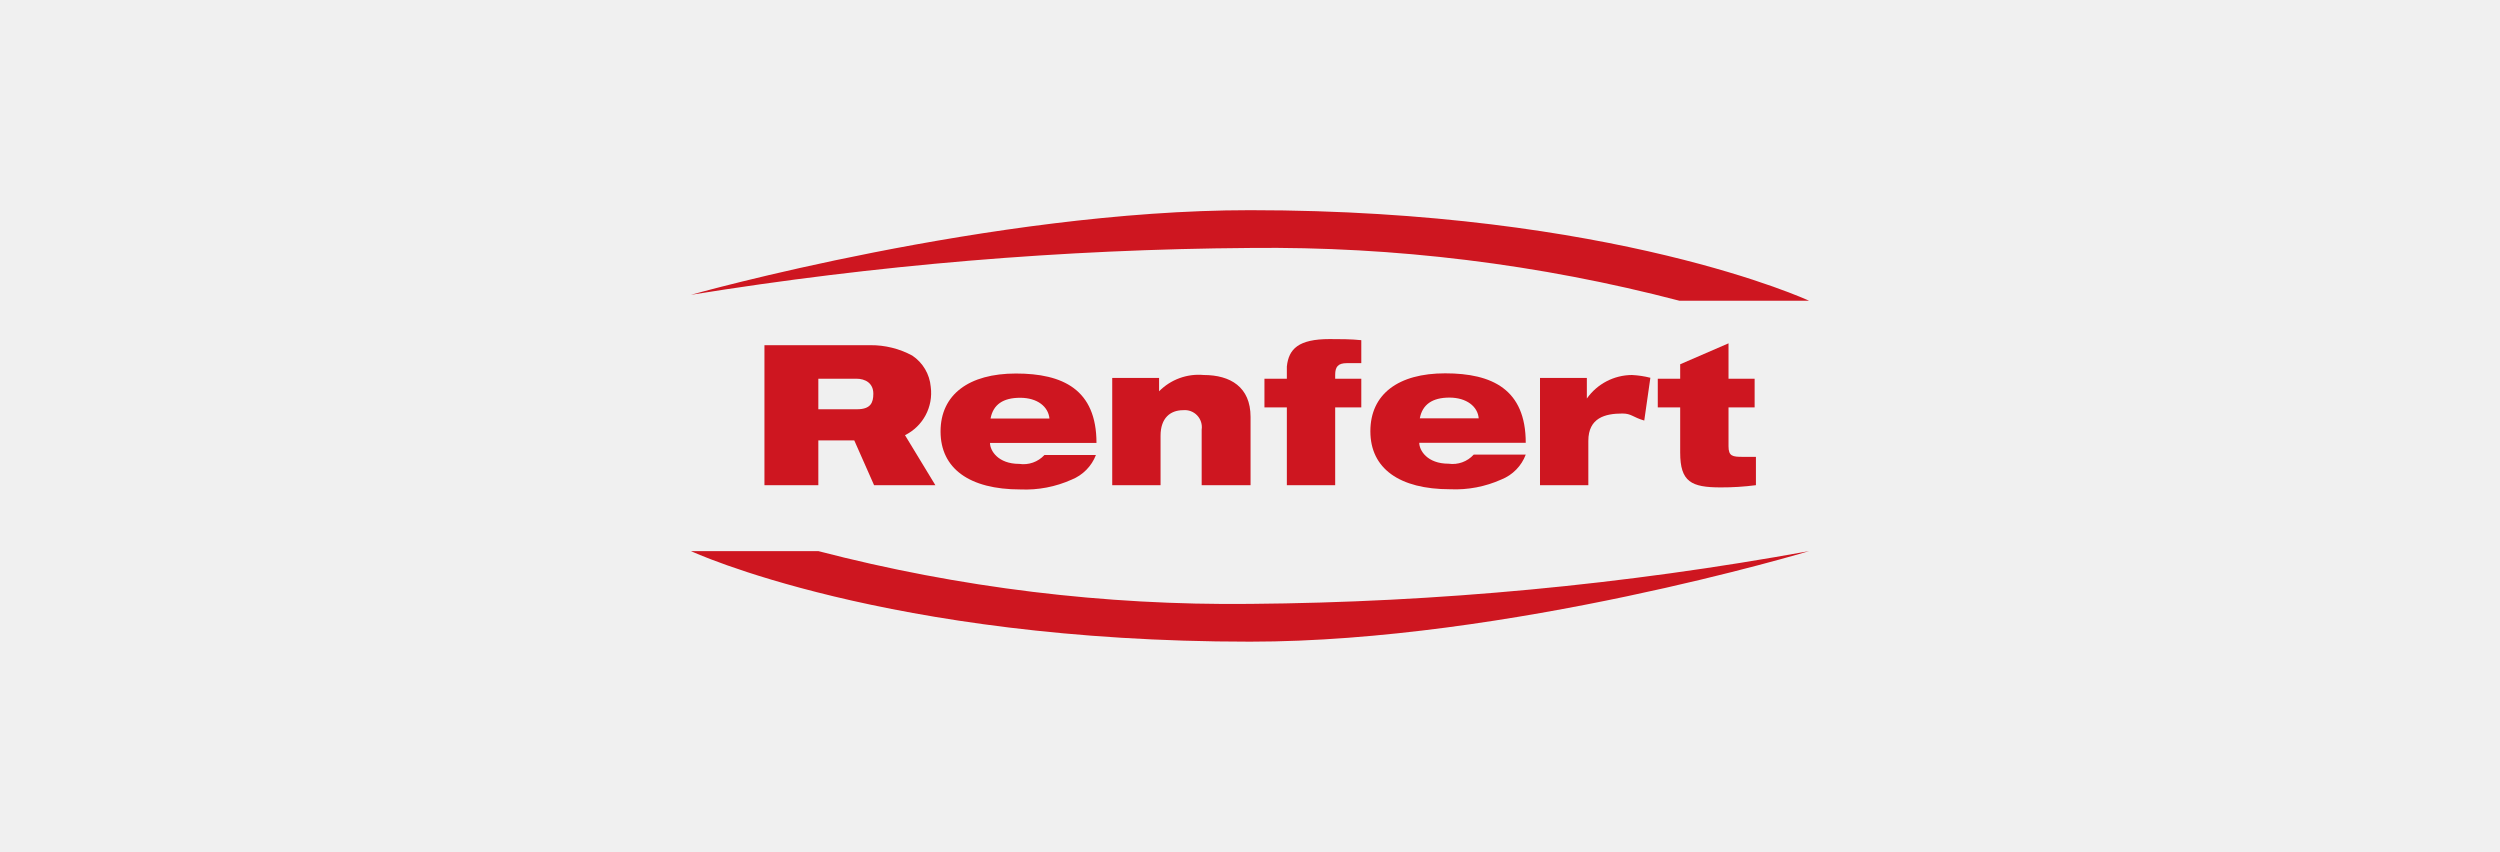
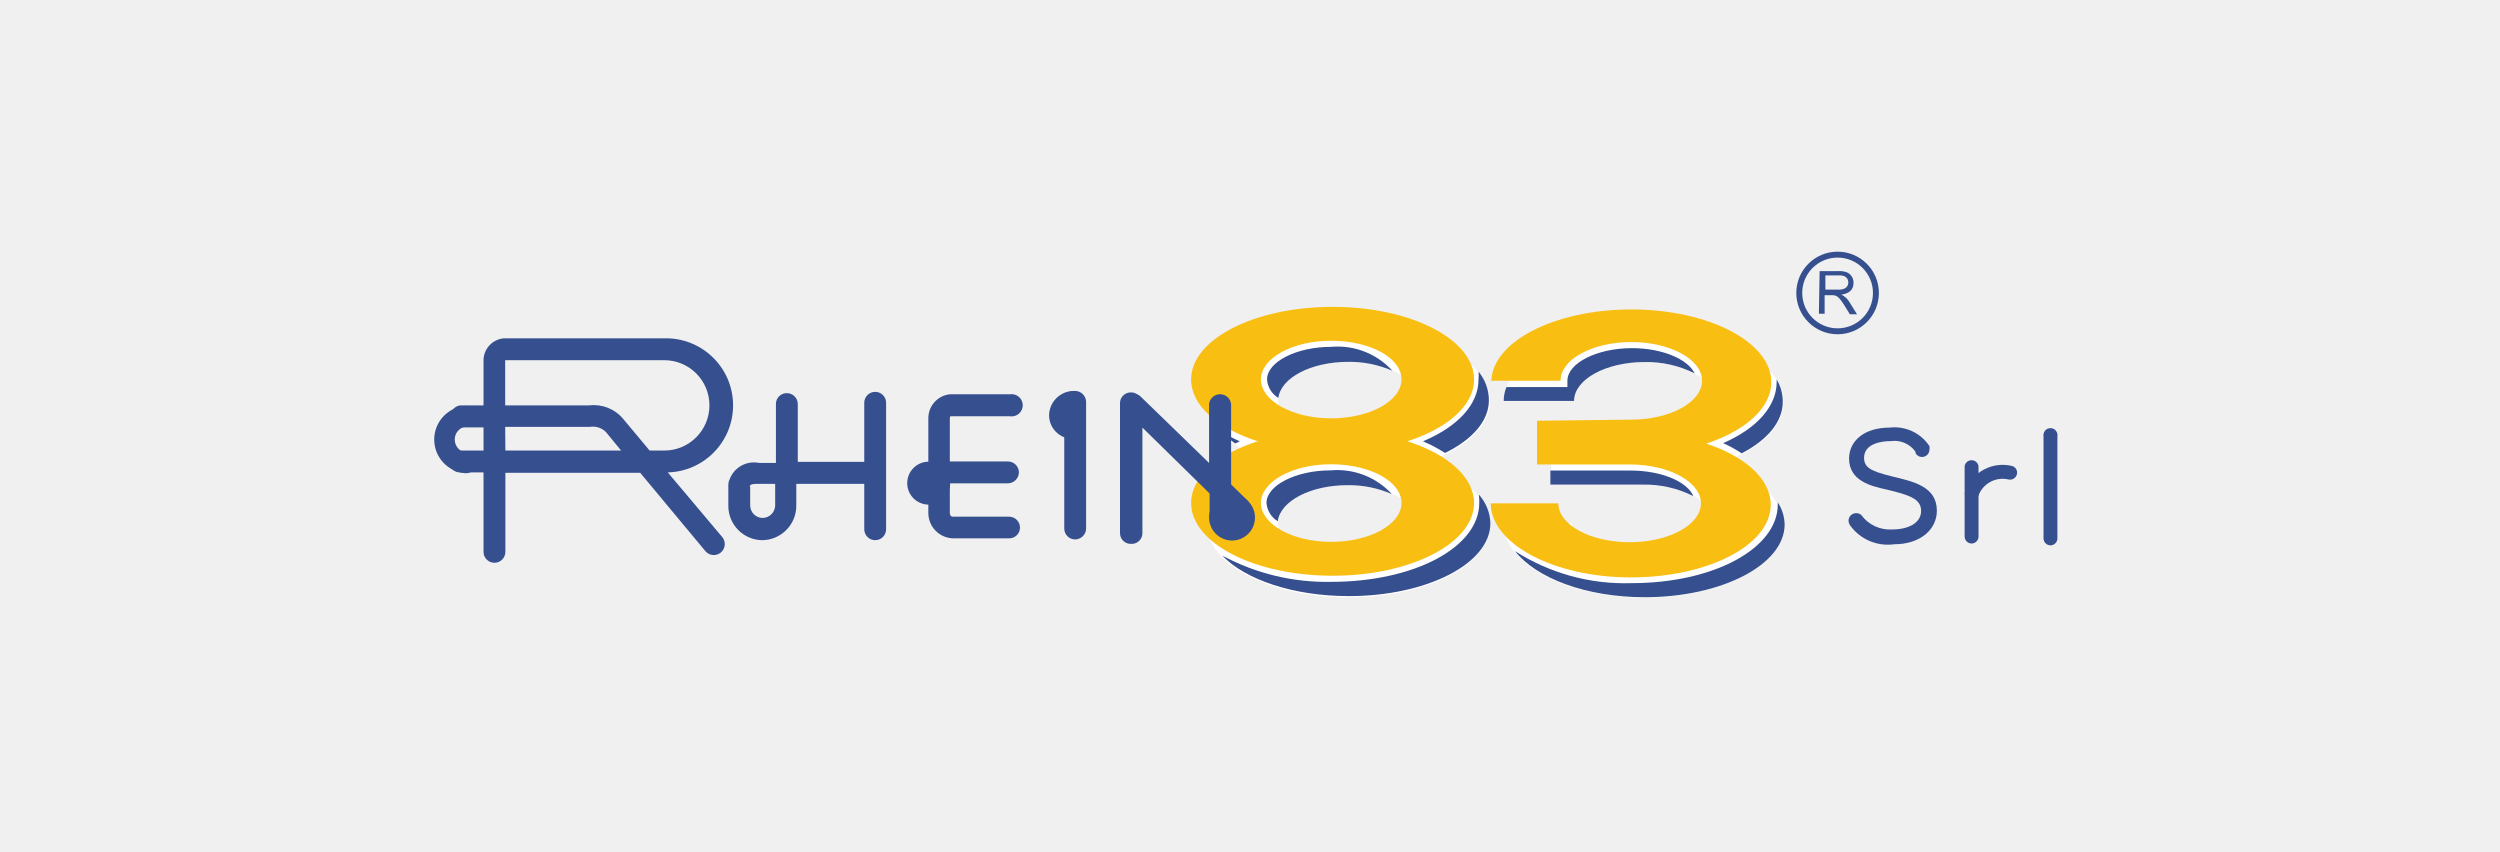
<svg xmlns="http://www.w3.org/2000/svg" id="Capa_1" data-name="Capa 1" viewBox="0 0 135 46">
  <defs>
-     <style>.cls-1{fill:#ce1620;}</style>
+     <style>.cls-1{fill:#fff;}.cls-2{fill:#f9be12;}.cls-3{fill:#364f8f;}.cls-4,.cls-5{fill:none;stroke:#364f8f;}.cls-4{stroke-width:0.32px;}.cls-5{stroke-linecap:round;stroke-width:1.11px;}</style>
  </defs>
-   <path class="cls-1" d="M37.31,15.92s16.23-4.57,30.19-4.57c19.68,0,30.19,4.89,30.19,4.89h-7A87.81,87.81,0,0,0,67.5,13.39a198,198,0,0,0-30.19,2.53" />
-   <path class="cls-1" d="M97.69,29.76S81.46,34.65,67.5,34.65c-19.68,0-30.19-4.89-30.19-4.89h6.88A88.84,88.84,0,0,0,67.5,32.61a176.46,176.46,0,0,0,30.19-2.85" />
-   <path class="cls-1" d="M56.67,22.6H53.49c.14-.75.67-1.12,1.6-1.12s1.52.48,1.58,1.12m2.54,1.32c0-2.89-1.82-3.75-4.35-3.75s-4.07,1.13-4.07,3.13,1.56,3.13,4.31,3.13a6.11,6.11,0,0,0,2.77-.53,2.34,2.34,0,0,0,1.31-1.33H56.4a1.54,1.54,0,0,1-1.36.48c-1.15,0-1.58-.72-1.58-1.13Z" />
-   <path class="cls-1" d="M60.06,20.41h2.53v.72h0A3,3,0,0,1,65,20.25c1.44,0,2.53.65,2.53,2.26V26.2H64.89v-3a.92.92,0,0,0-1-1.05c-.69,0-1.22.42-1.22,1.38V26.2H60.06Z" />
-   <path class="cls-1" d="M69.49,22H68.28V20.45h1.21v-.66c.1-.95.63-1.48,2.31-1.48.5,0,1.17,0,1.71.06v1.24h-.78c-.48,0-.63.2-.63.63v.21h1.41V22H72.1V26.2H69.49Z" />
-   <path class="cls-1" d="M83.16,20.41h2.53v1.11h0a3,3,0,0,1,2.43-1.27,5,5,0,0,1,1,.15l-.33,2.31c-.62-.18-.69-.38-1.18-.38-.93,0-1.84.23-1.84,1.48V26.2H83.16Z" />
-   <path class="cls-1" d="M89.52,20.45h1.21v-.78l2.61-1.13v1.91h1.41V22H93.34V24.1c0,.54.22.57.78.57l.7,0V26.2a14.36,14.36,0,0,1-1.9.12c-1.59,0-2.19-.3-2.19-1.88V22H89.52Z" />
-   <path class="cls-1" d="M79.85,22.59H76.67c.14-.75.68-1.12,1.6-1.12s1.53.48,1.58,1.12m2.54,1.32c0-2.89-1.82-3.75-4.35-3.75S74,21.28,74,23.29s1.57,3.13,4.31,3.13a6.08,6.08,0,0,0,2.77-.53,2.32,2.32,0,0,0,1.31-1.34H79.58a1.54,1.54,0,0,1-1.36.49c-1.15,0-1.58-.72-1.58-1.13Z" />
-   <path class="cls-1" d="M47.16,21.26c0,.48-.14.84-.88.84H44.19V20.45h2.05c.49,0,.92.24.92.81m3.1-.37a2.26,2.26,0,0,0-1-1.69A4.68,4.68,0,0,0,47,18.64H41.28V26.2h2.91V23.78h1.94L47.2,26.2h3.31l-1.64-2.7a2.54,2.54,0,0,0,1.39-2.61" />
+   <path class="cls-1" d="M81.19,21.65H85c0-1.16,1.71-2.1,3.82-2.1s3.82.94,3.82,2.1-1.71,2.1-3.82,2.1l-5.06.05v2.37h5c2.12,0,3.85.94,3.85,2.1s-1.73,2.1-3.85,2.1-3.85-.94-3.85-2.1H81.19c0,2.17,3.38,4,7.56,4s7.56-1.76,7.56-3.93c0-1.4-1.42-2.64-3.55-3.33l-.1.08c2.19-.69,3.65-1.94,3.65-3.37,0-2.16-3.39-3.92-7.56-3.92s-7.56,1.76-7.56,3.92" />
+   <path class="cls-1" d="M72.8,26.2c-2.1,0-3.79.94-3.79,2.09s1.69,2.1,3.79,2.1,3.79-.94,3.79-2.1-1.7-2.09-3.79-2.09m0-6.67c-2.1,0-3.79.93-3.79,2.09s1.69,2.1,3.79,2.1,3.79-.94,3.79-2.1-1.7-2.09-3.79-2.09M76.86,25c2.16.69,3.6,1.93,3.6,3.33,0,2.17-3.42,3.93-7.64,3.93s-7.63-1.76-7.63-3.93c0-1.41,1.46-2.66,3.65-3.35h-.11c-2.13-.7-3.54-1.92-3.54-3.32,0-2.17,3.42-3.92,7.63-3.92s7.64,1.75,7.64,3.92c0,1.43-1.48,2.68-3.7,3.37Z" />
+   <path class="cls-2" d="M71.88,25.07c-2.09,0-3.79.94-3.79,2.09s1.7,2.1,3.79,2.1,3.8-.94,3.8-2.1-1.7-2.09-3.8-2.09m0-6.67c-2.09,0-3.79.94-3.79,2.09s1.7,2.1,3.79,2.1,3.8-.94,3.8-2.1S74,18.4,71.88,18.4M76,23.83c2.16.69,3.6,1.93,3.6,3.33,0,2.17-3.42,3.93-7.64,3.93s-7.64-1.76-7.64-3.93c0-1.41,1.46-2.66,3.65-3.35h-.11c-2.13-.7-3.54-1.92-3.54-3.32,0-2.17,3.42-3.92,7.64-3.92s7.64,1.75,7.64,3.92c0,1.43-1.48,2.68-3.7,3.37Z" />
+   <path class="cls-3" d="M66,23.34a4.71,4.71,0,0,0,.7.61l.25-.12A8.41,8.41,0,0,1,66,23.34Z" />
+   <path class="cls-3" d="M71.88,18.73c-1.87,0-3.46.81-3.46,1.76a1.28,1.28,0,0,0,.61,1c.14-1.09,1.76-1.95,3.77-1.95a5.78,5.78,0,0,1,2.39.48A4,4,0,0,0,71.88,18.73Z" />
+   <path class="cls-3" d="M79.84,20.07a2,2,0,0,1,0,.42c0,1.34-1.1,2.54-3,3.34a7.81,7.81,0,0,1,1.19.63c1.46-.71,2.37-1.72,2.37-2.84A2.41,2.41,0,0,0,79.84,20.07Z" />
+   <path class="cls-3" d="M79.88,27.16c0,2.39-3.5,4.26-8,4.26A11.89,11.89,0,0,1,66,30c1.24,1.3,3.84,2.19,6.84,2.19,4.22,0,7.64-1.76,7.64-3.93a2.41,2.41,0,0,0-.62-1.55A3,3,0,0,1,79.88,27.16Z" />
+   <path class="cls-3" d="M69,28.15c.14-1.09,1.76-1.95,3.77-1.95a5.78,5.78,0,0,1,2.39.48,4,4,0,0,0-3.31-1.28c-1.87,0-3.46.81-3.46,1.76A1.28,1.28,0,0,0,69,28.15Z" />
+   <path class="cls-2" d="M80.5,20.56h3.77c0-1.15,1.71-2.09,3.82-2.09s3.82.94,3.82,2.09-1.71,2.1-3.82,2.1L83,22.72v2.36h5c2.12,0,3.85.94,3.85,2.1s-1.73,2.1-3.85,2.1-3.85-.94-3.85-2.1H80.5c0,2.17,3.38,4,7.56,4s7.56-1.75,7.56-3.92c0-1.41-1.42-2.64-3.55-3.33L92,24c2.19-.69,3.65-1.94,3.65-3.36,0-2.17-3.39-3.93-7.56-3.93s-7.56,1.76-7.56,3.93" />
+   <path class="cls-3" d="M85,21.65c0-1.16,1.71-2.1,3.82-2.1a5.81,5.81,0,0,1,2.69.61c-.37-.77-1.76-1.36-3.38-1.36-1.9,0-3.49.81-3.49,1.76v.34H81.35a1.93,1.93,0,0,0-.15.75Z" />
+   <path class="cls-3" d="M81.19,21.7a.43.43,0,0,0,0-.05h0Z" />
+   <path class="cls-3" d="M95.94,20.49s0,.09,0,.13c0,1.32-1.06,2.51-2.89,3.31a6.67,6.67,0,0,1,1,.55c1.37-.71,2.22-1.69,2.22-2.78A2.35,2.35,0,0,0,95.94,20.49Z" />
+   <path class="cls-3" d="M96,27.24c0,2.38-3.47,4.25-7.89,4.25a11,11,0,0,1-6.3-1.73c1.13,1.45,3.83,2.49,7,2.49,4.17,0,7.56-1.76,7.56-3.93a2.25,2.25,0,0,0-.37-1.19S96,27.2,96,27.24Z" />
+   <path class="cls-3" d="M88.06,25.41H83.72v.76h5a5.78,5.78,0,0,1,2.72.62C91.11,26,89.7,25.41,88.06,25.41Z" />
+   <path class="cls-4" d="M101.3,15.82a2.07,2.07,0,1,1-2.07-2.07A2.07,2.07,0,0,1,101.3,15.82Z" />
+   <path class="cls-3" d="M98.57,15.64h.67a.78.78,0,0,0,.37-.06.36.36,0,0,0,.2-.33.37.37,0,0,0-.18-.32.68.68,0,0,0-.32-.06h-.74Zm-.31-1h1a1.19,1.19,0,0,1,.46.06.6.6,0,0,1,.37.58c0,.38-.26.58-.66.63h0a1,1,0,0,1,.45.42l.4.64h-.39l-.3-.49c-.33-.52-.44-.54-.7-.54h-.36v1h-.31Z" />
+   <path class="cls-3" d="M106.47,29.35a.38.38,0,0,1-.38-.37V25.17a.38.38,0,0,1,.75,0V29A.38.38,0,0,1,106.47,29.35Z" />
+   <path class="cls-3" d="M106.47,27l-.15,0a.39.39,0,0,1-.19-.5,2.15,2.15,0,0,1,2.51-1.34.37.37,0,0,1,.27.46.38.38,0,0,1-.46.27,1.39,1.39,0,0,0-1.63.92A.37.37,0,0,1,106.47,27Z" />
+   <path class="cls-3" d="M110.73,29.45a.38.38,0,0,1-.38-.38V23.56a.38.38,0,1,1,.75,0v5.51A.38.38,0,0,1,110.73,29.45Z" />
+   <path class="cls-3" d="M26.7,30.39a.59.59,0,0,1-.59-.59V25.51H24.8a.59.59,0,0,1-.55-.61.59.59,0,0,1,.59-.57h1.27V23.08H24.85a.6.6,0,0,1,0-1.19h1.26V19.44a1.2,1.2,0,0,1,1.09-1.17h8.67a3.62,3.62,0,0,1,.19,7.24L39,29a.59.59,0,0,1-.91.76l-3.52-4.23H27.29V29.8A.59.59,0,0,1,26.7,30.39Zm8.38-6.06h.79a2.44,2.44,0,0,0,0-4.88H27.28v2.44h4.55a2.06,2.06,0,0,1,1.83.74Zm-7.79,0h6.25l-.82-1a1,1,0,0,0-.86-.28H27.28Zm13.89,4.84a1.85,1.85,0,0,1-1.85-1.86V26.18a.6.6,0,0,1,.06-.27A1.4,1.4,0,0,1,41,25h.9V21.82a.58.58,0,0,1,.59-.59.59.59,0,0,1,.59.59v3.12h3.59V21.75a.59.59,0,0,1,1.18,0v6.83a.59.59,0,1,1-1.18,0V26.13H43v1.18A1.86,1.86,0,0,1,41.18,29.17Zm-.67-2.88v1a.68.68,0,0,0,.67.68.69.69,0,0,0,.68-.68V26.13h-1c-.07,0-.33,0-.36.1S40.52,26.27,40.51,26.29Zm14,2.78h-3a1.37,1.37,0,0,1-1.38-1.39V25.91a.56.56,0,0,1-.18-.41.58.58,0,0,1,.18-.42V22.59a1.3,1.3,0,0,1,1.17-1.3h3.25a.6.6,0,1,1,0,1.19H51.34c-.05,0-.05.07-.05.12v2.32h3.14a.59.59,0,0,1,.59.59.6.6,0,0,1-.59.59H51.29v1.58c0,.22.13.22.2.22h3a.59.59,0,0,1,.59.59A.58.58,0,0,1,54.48,29.07Z" />
+   <path class="cls-3" d="M51.31,26.09a1.16,1.16,0,1,1-1.16-1.16,1.16,1.16,0,0,1,1.16,1.16" />
+   <path class="cls-5" d="M25.16,25a1.27,1.27,0,0,1,0-2.53" />
+   <path class="cls-3" d="M58.06,29.13a.59.59,0,0,1-.59-.59V21.7a.59.59,0,0,1,.59-.59.6.6,0,0,1,.59.59v6.84A.6.6,0,0,1,58.06,29.13Z" />
+   <path class="cls-3" d="M58,23.7h-.07a1.28,1.28,0,0,1-1.28-1.28A1.34,1.34,0,0,1,58,21.11" />
+   <path class="cls-3" d="M61.07,29.37a.58.58,0,0,1-.59-.59v-7a.58.58,0,0,1,.59-.59.57.57,0,0,1,.32.09.63.63,0,0,1,.2.13L65.29,25V21.81a.6.6,0,0,1,1.19,0v4.35l.87.85a.6.6,0,0,1,0,.84.61.61,0,0,1-.84,0l0-.05v.11a.6.6,0,0,1-1.19,0V26.65l-3.63-3.56v5.69A.58.58,0,0,1,61.07,29.37Z" />
+   <path class="cls-3" d="M67.77,27.94a1.24,1.24,0,1,1-1.24-1.23,1.24,1.24,0,0,1,1.24,1.23" />
+   <path class="cls-3" d="M99.87,28.31a.45.45,0,0,1-.05-.19.41.41,0,0,1,.41-.41.4.4,0,0,1,.28.1v0a1.91,1.91,0,0,0,1.68.78c.86,0,1.55-.35,1.55-1s-.62-.86-1.89-1.16c-.81-.18-2-.46-2-1.67,0-.94.81-1.67,2.19-1.67a2.26,2.26,0,0,1,2.15,1l0,0a.46.46,0,0,1,0,.2.4.4,0,0,1-.75.18l0-.07a1.39,1.39,0,0,0-1.34-.58c-.54,0-1.44.15-1.44.9,0,.52.35.72,1.49,1s2.44.53,2.44,1.86c0,1-.88,1.81-2.3,1.81a2.51,2.51,0,0,1-2.37-1" />
</svg>
